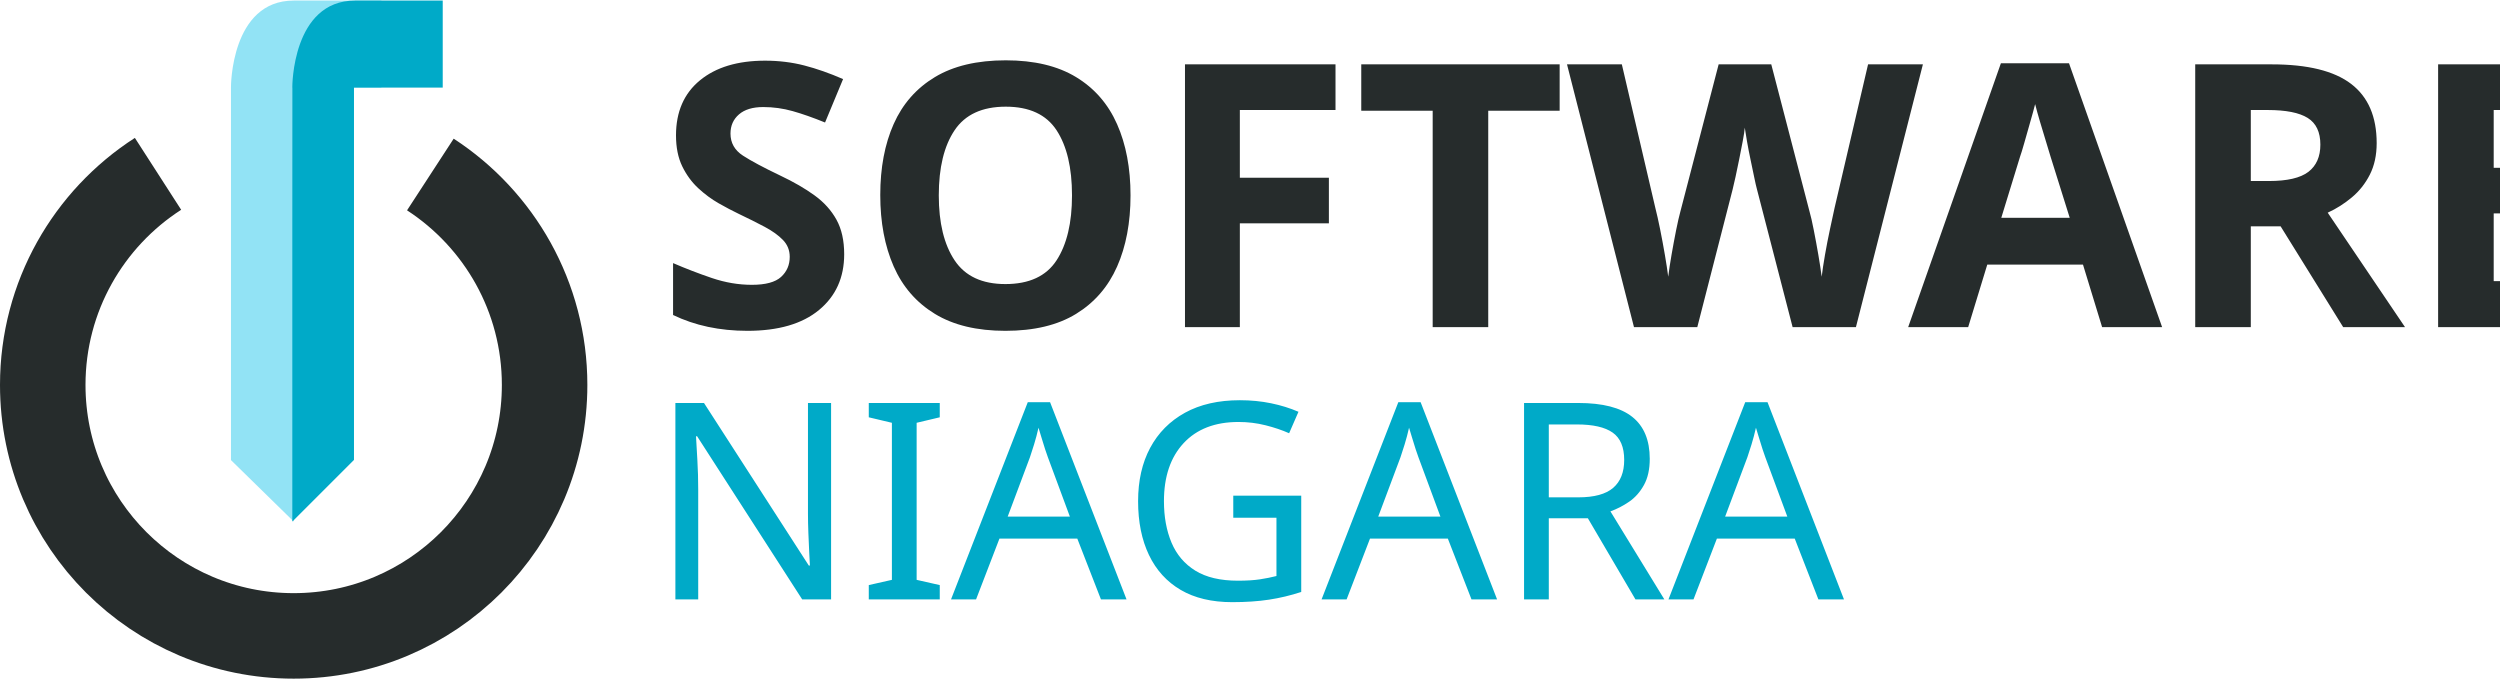
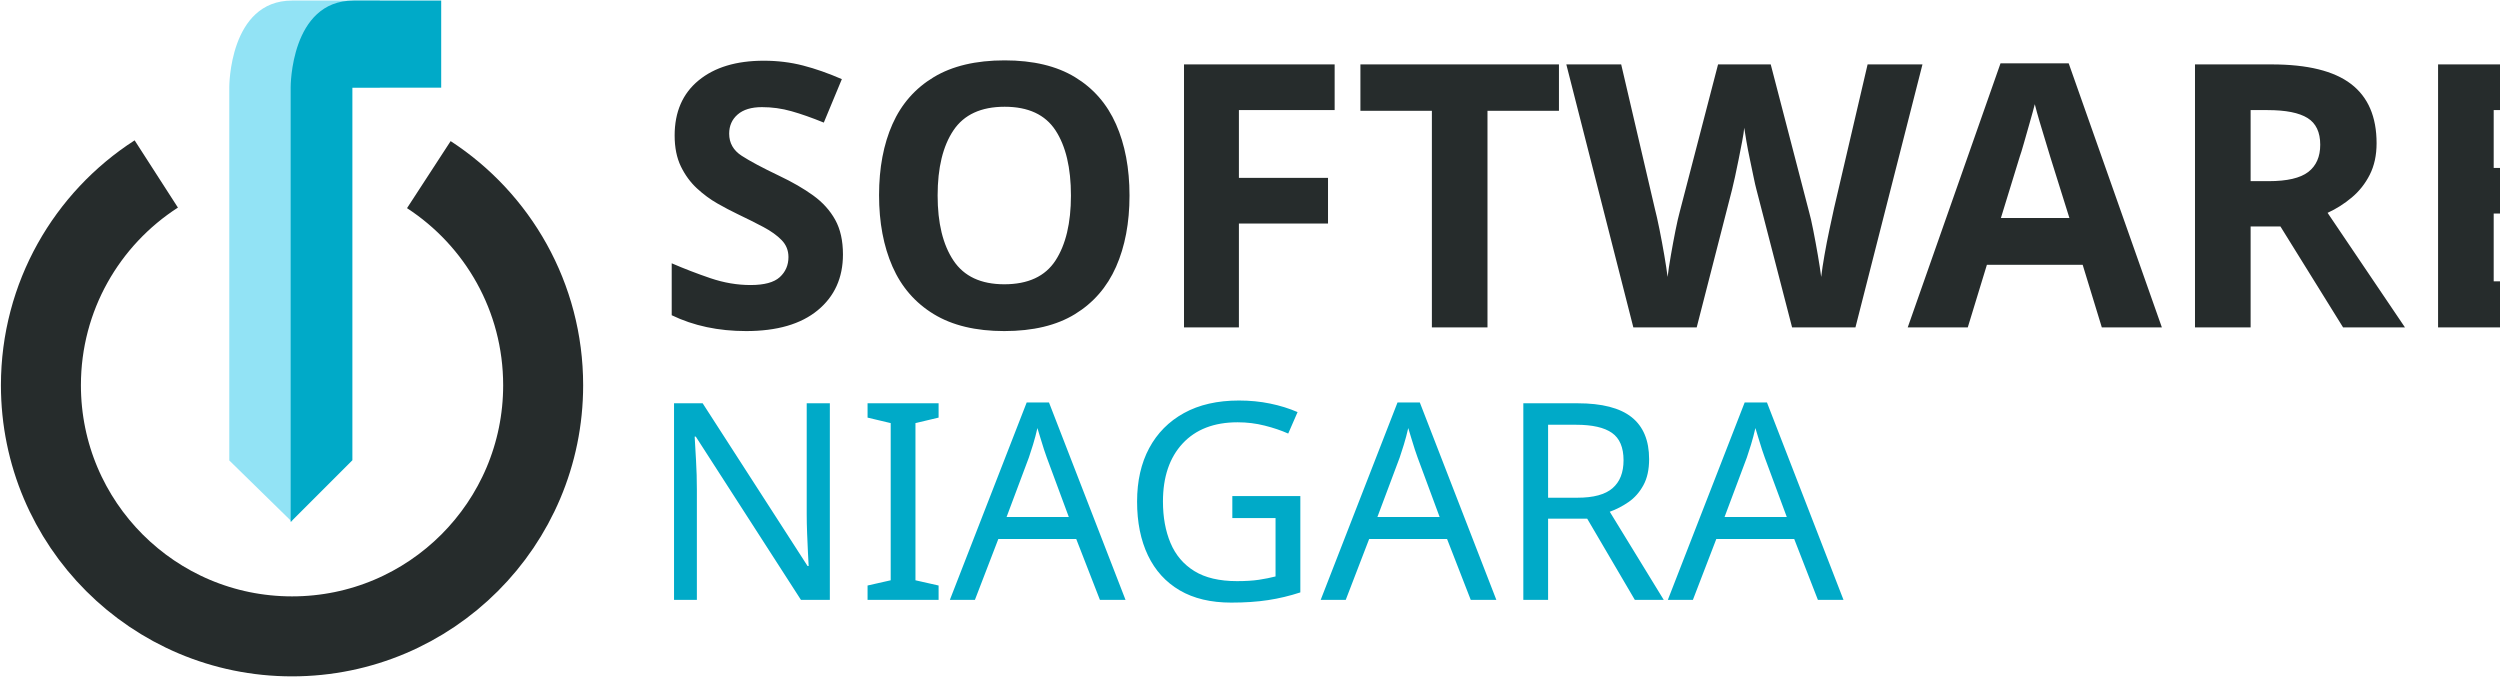
- <svg xmlns="http://www.w3.org/2000/svg" width="1345px" height="366px" viewBox="0 0 1345 366" version="1.1">
+ <svg xmlns="http://www.w3.org/2000/svg" width="1344px" height="364px" viewBox="0 0 1344 364" version="1.1">
  <defs />
  <g id="Page-1" stroke="none" stroke-width="1" fill="none" fill-rule="evenodd">
-     <g id="Logo" transform="translate(23, -9)">
+     <g id="Logo" transform="translate(22, -9)">
      <g id="Symbol" transform="translate(0, 9)">
-         <path d="M208.537,93.88 L208.537,93.88 C245.536,117.958 270,159.679 270,207.113 C270,281.672 209.558,342.113 135,342.113 C60.442,342.113 0,281.672 0,207.113 C0,159.445 24.706,117.546 62.012,93.525" id="Oval-1" stroke="#262C2C" stroke-width="46" />
+         <path d="M208.537,93.88 L208.537,93.88 C245.536,117.958 270,159.679 270,207.113 C270,281.672 209.558,342.113 135,342.113 C60.442,342.113 0,281.672 0,207.113 C0,159.445 24.706,117.546 62.012,93.525" id="Oval-1" stroke="#262C2C" stroke-width="43" />
        <g id="Waterfall" transform="translate(101, 0)">
          <path d="M81.187,0.302 L81.187,47.145 L33.444,47.145 L34.044,280.606 L0.264,247.537 L0.264,46.843 C0.264,46.843 0.114,0.302 34.044,0.302 C67.975,0.302 81.187,0.302 81.187,0.302 Z" id="Path-3" fill="#92E3F5" />
          <path d="M114.187,0.302 L114.187,47.145 L66.444,47.145 L66.444,247.426 L33.264,280.606 L33.264,46.843 C33.264,46.843 33.114,0.302 67.044,0.302 C100.975,0.302 114.187,0.302 114.187,0.302 Z" id="Path-2" fill="#00AAC8" />
        </g>
      </g>
      <g id="Text" transform="translate(326, 0)">
        <text id="Niagara" font-family="Aller Display" font-size="164" font-weight="normal" line-spacing="117">
          <tspan x="27.084" y="273" fill="#000000" />
          <tspan x="0" y="331.476" font-family="Aller" font-size="148" fill="#00AAC8">NIAGARA</tspan>
        </text>
        <text id="Software" font-family="Aller" font-size="198" font-weight="bold" line-spacing="198" fill="#262C2C">
          <tspan x="4" y="185">SOFTWARE</tspan>
        </text>
      </g>
    </g>
  </g>
</svg>
